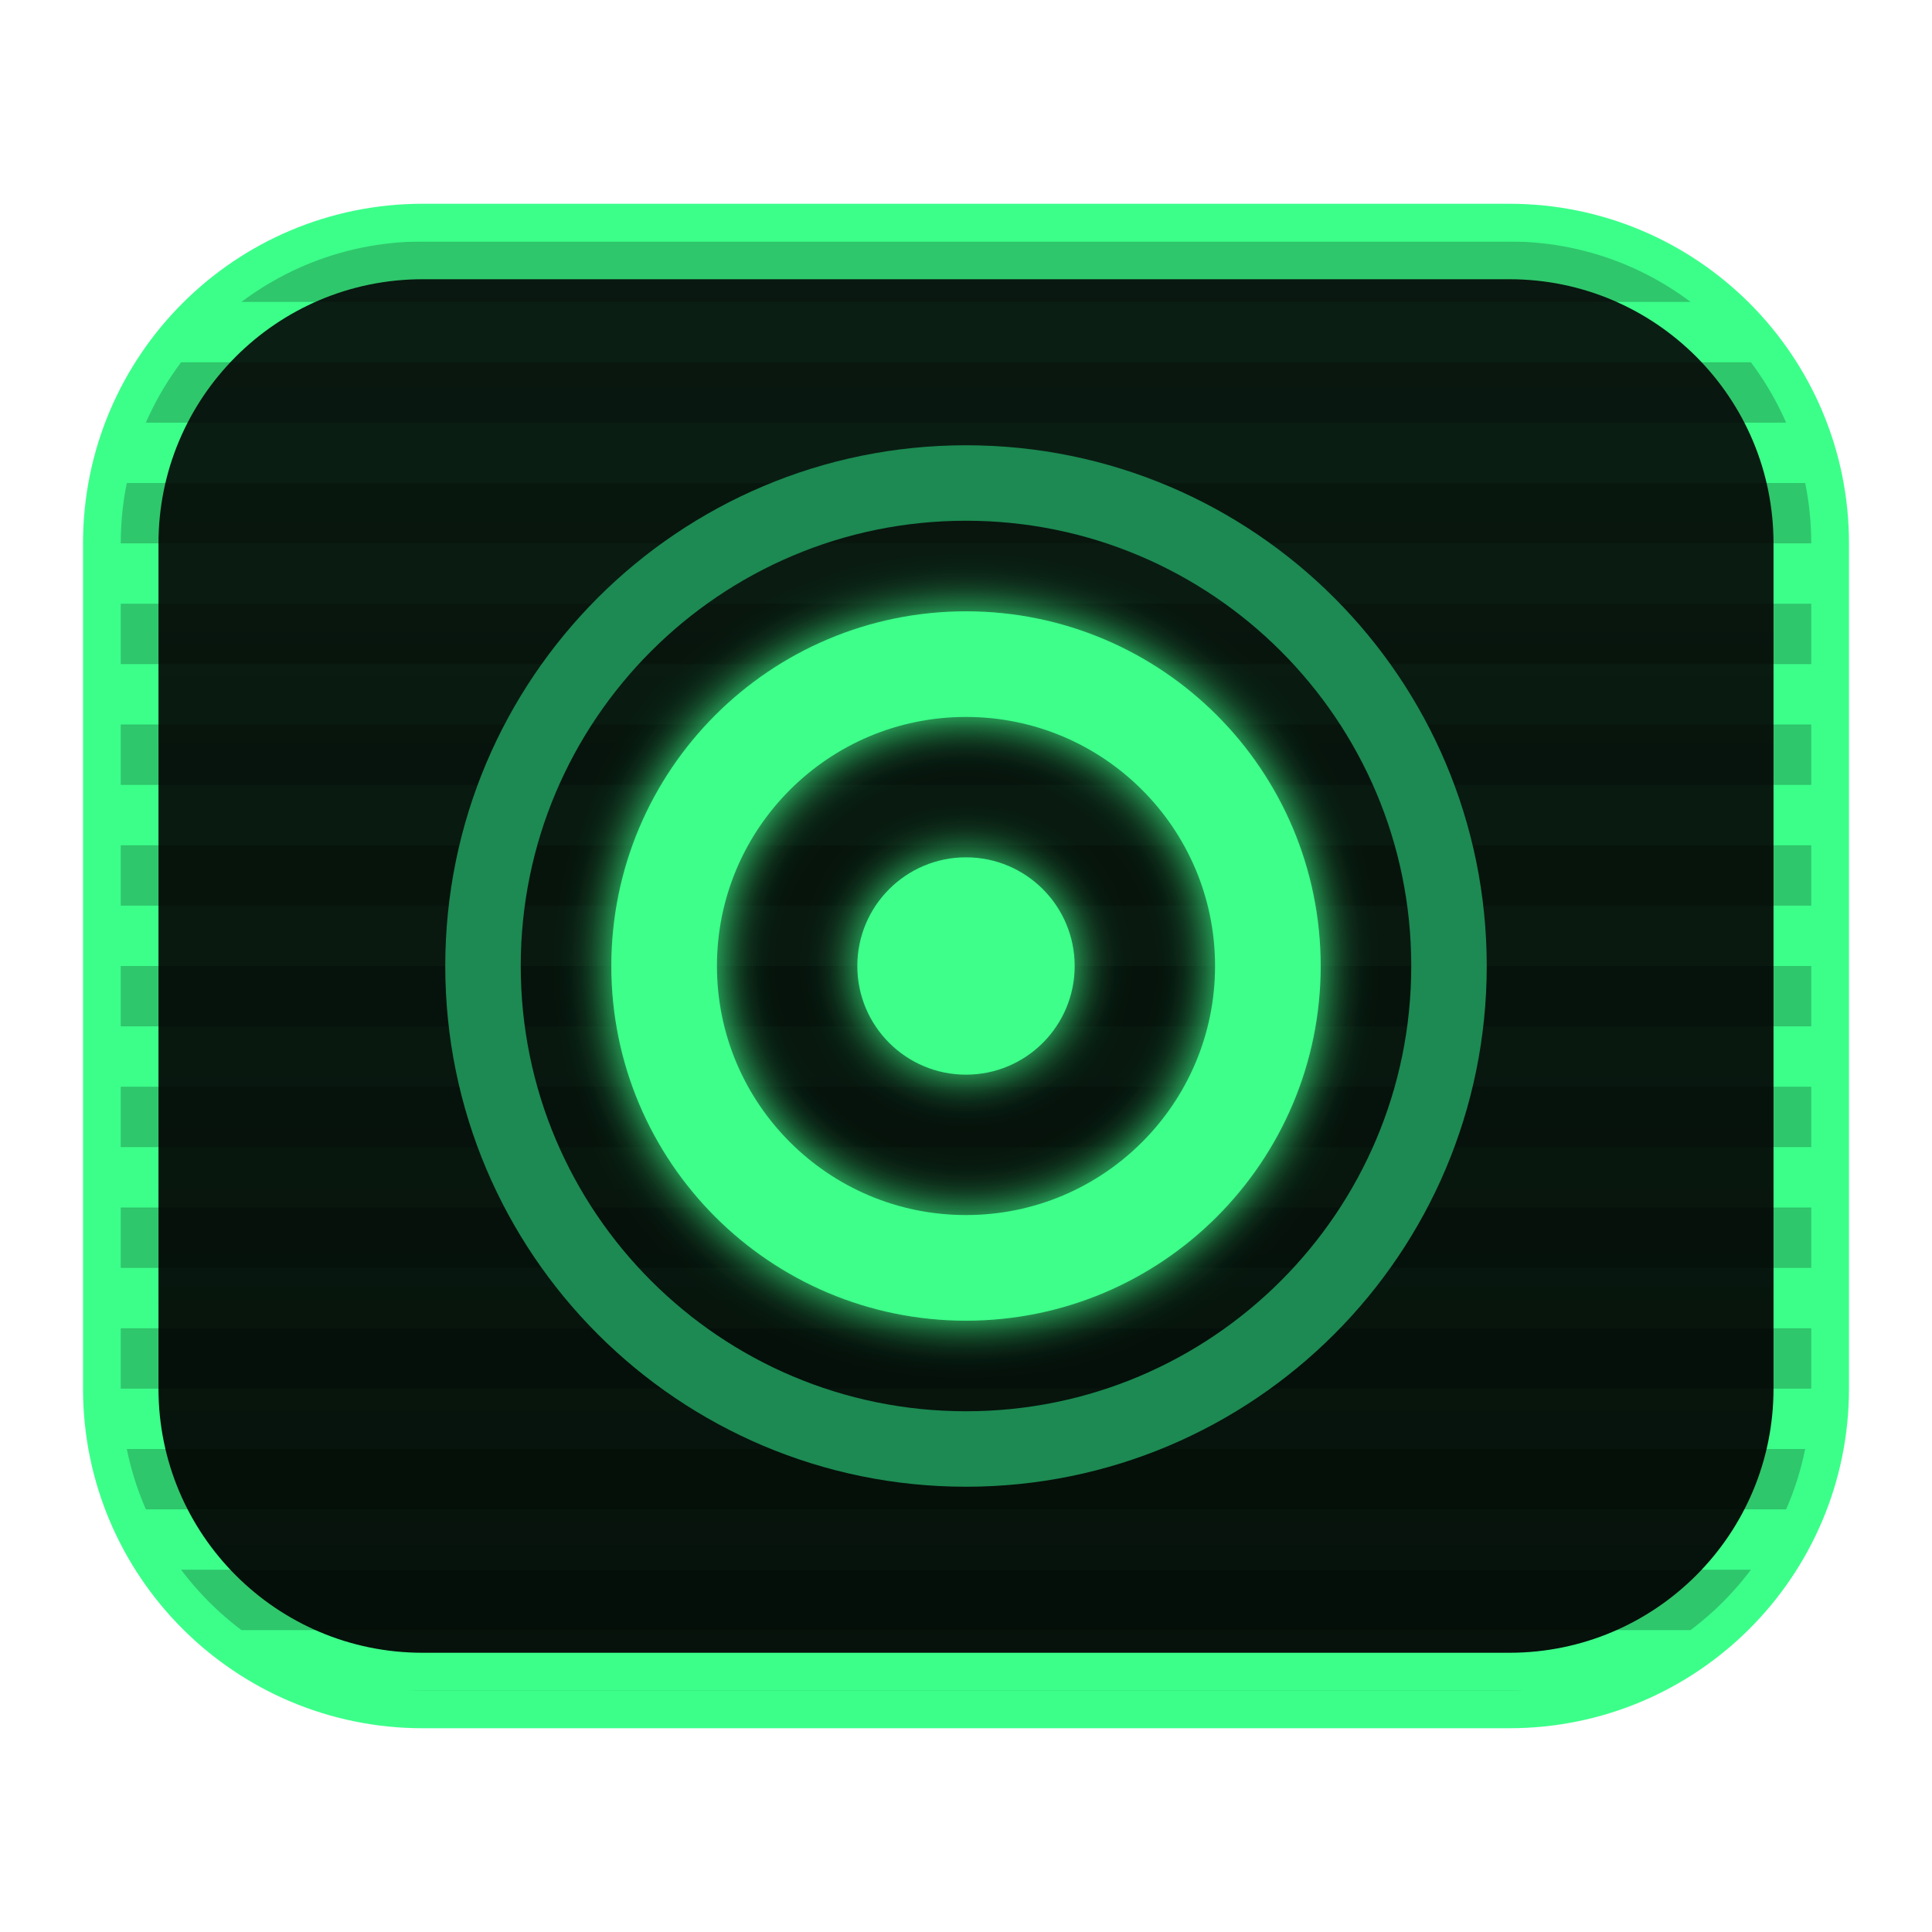
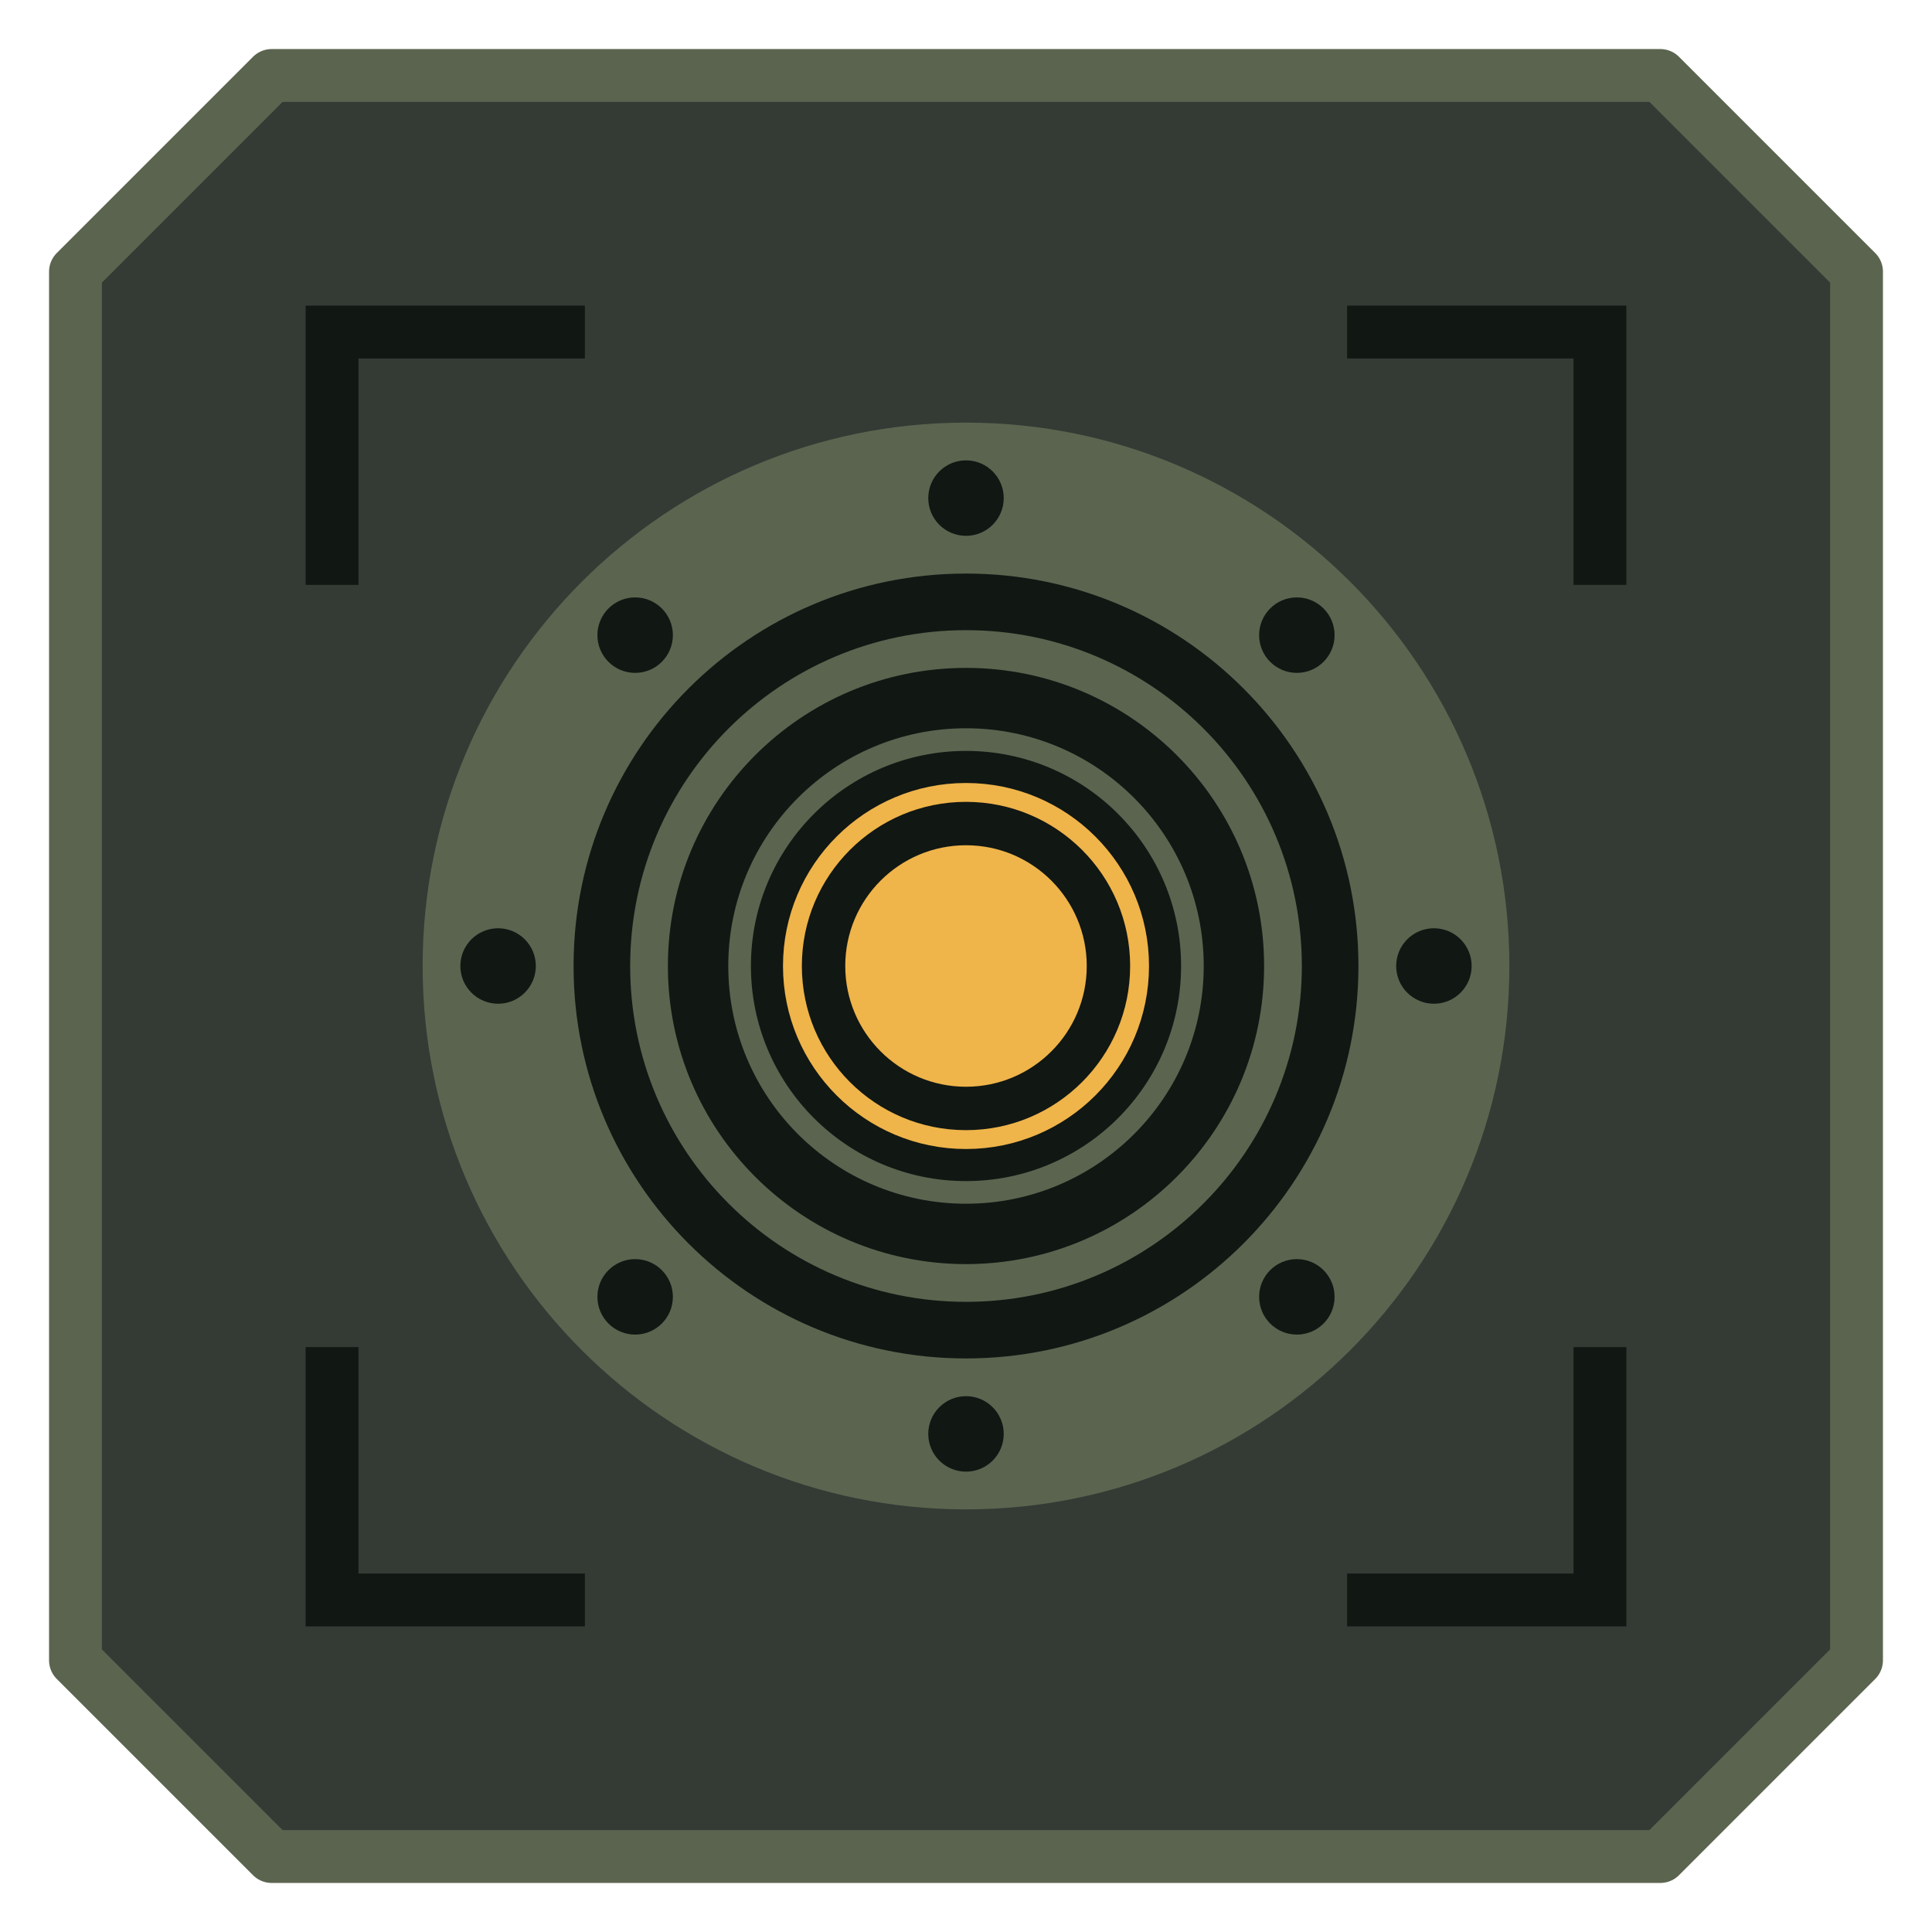
- <svg xmlns="http://www.w3.org/2000/svg" viewBox="0 0 64 64" width="64" height="64" role="img" aria-label="ZAX">
-   <defs>
-     <linearGradient id="glass" x1="0" y1="0" x2="0" y2="1">
-       <stop offset="0" stop-color="#0b1f14" />
-       <stop offset="1" stop-color="#06120b" />
-     </linearGradient>
-     <pattern id="scan" width="4" height="4" patternUnits="userSpaceOnUse">
-       <rect width="4" height="2" fill="#000" opacity="0.22" />
-     </pattern>
-     <filter id="glow" x="-40%" y="-40%" width="180%" height="180%">
-       <feGaussianBlur stdDeviation="0.8" result="blur" />
-       <feMerge>
-         <feMergeNode in="blur" />
-         <feMergeNode in="SourceGraphic" />
-       </feMerge>
-     </filter>
-   </defs>
-   <rect x="4" y="8" width="56" height="48" rx="10" fill="url(#glass)" stroke="#3cff8a" stroke-width="2.5" />
-   <rect x="4" y="8" width="56" height="48" rx="10" fill="url(#scan)" />
-   <circle cx="32" cy="32" r="16" fill="none" stroke="#1c8a52" stroke-width="2.5" />
-   <g filter="url(#glow)">
-     <circle cx="32" cy="32" r="10" fill="none" stroke="#3cff8a" stroke-width="3.5" />
-     <circle cx="32" cy="32" r="3.6" fill="#3cff8a" />
+ <svg xmlns="http://www.w3.org/2000/svg" viewBox="0 0 256 256" width="256" height="256" role="img" aria-label="ZAX">
+   <path d="M36 10 H220 L246 36 V220 L220 246 H36 L10 220 V36 Z" fill="#343A34" stroke="#5B644F" stroke-width="7" stroke-linejoin="round" />
+   <g stroke="#111713" stroke-width="7" stroke-linecap="square" fill="none">
+     <path d="M44 74 V44 H74" />
+     <path d="M182 44 H212 V74" />
+     <path d="M212 182 V212 H182" />
+     <path d="M74 212 H44 V182" />
+   </g>
+   <circle cx="128" cy="128" r="72" fill="#5B644F" />
+   <circle cx="128" cy="128" r="52" fill="#111713" />
+   <g fill="none" stroke="#5B644F">
+     <circle cx="128" cy="128" r="42" stroke-width="5" />
+     <circle cx="128" cy="128" r="30" stroke-width="3" />
+   </g>
+   <circle cx="128" cy="128" r="23" fill="none" stroke="#EFB44A" stroke-width="2.5" />
+   <circle cx="128" cy="128" r="16" fill="#EFB44A" />
+   <g fill="#111713">
+     <circle cx="128.00" cy="66.00" r="5" />
+     <circle cx="171.84" cy="84.16" r="5" />
+     <circle cx="190.00" cy="128.00" r="5" />
+     <circle cx="171.84" cy="171.84" r="5" />
+     <circle cx="128.00" cy="190.00" r="5" />
+     <circle cx="84.16" cy="171.84" r="5" />
+     <circle cx="66.00" cy="128.00" r="5" />
+     <circle cx="84.16" cy="84.16" r="5" />
  </g>
</svg>
